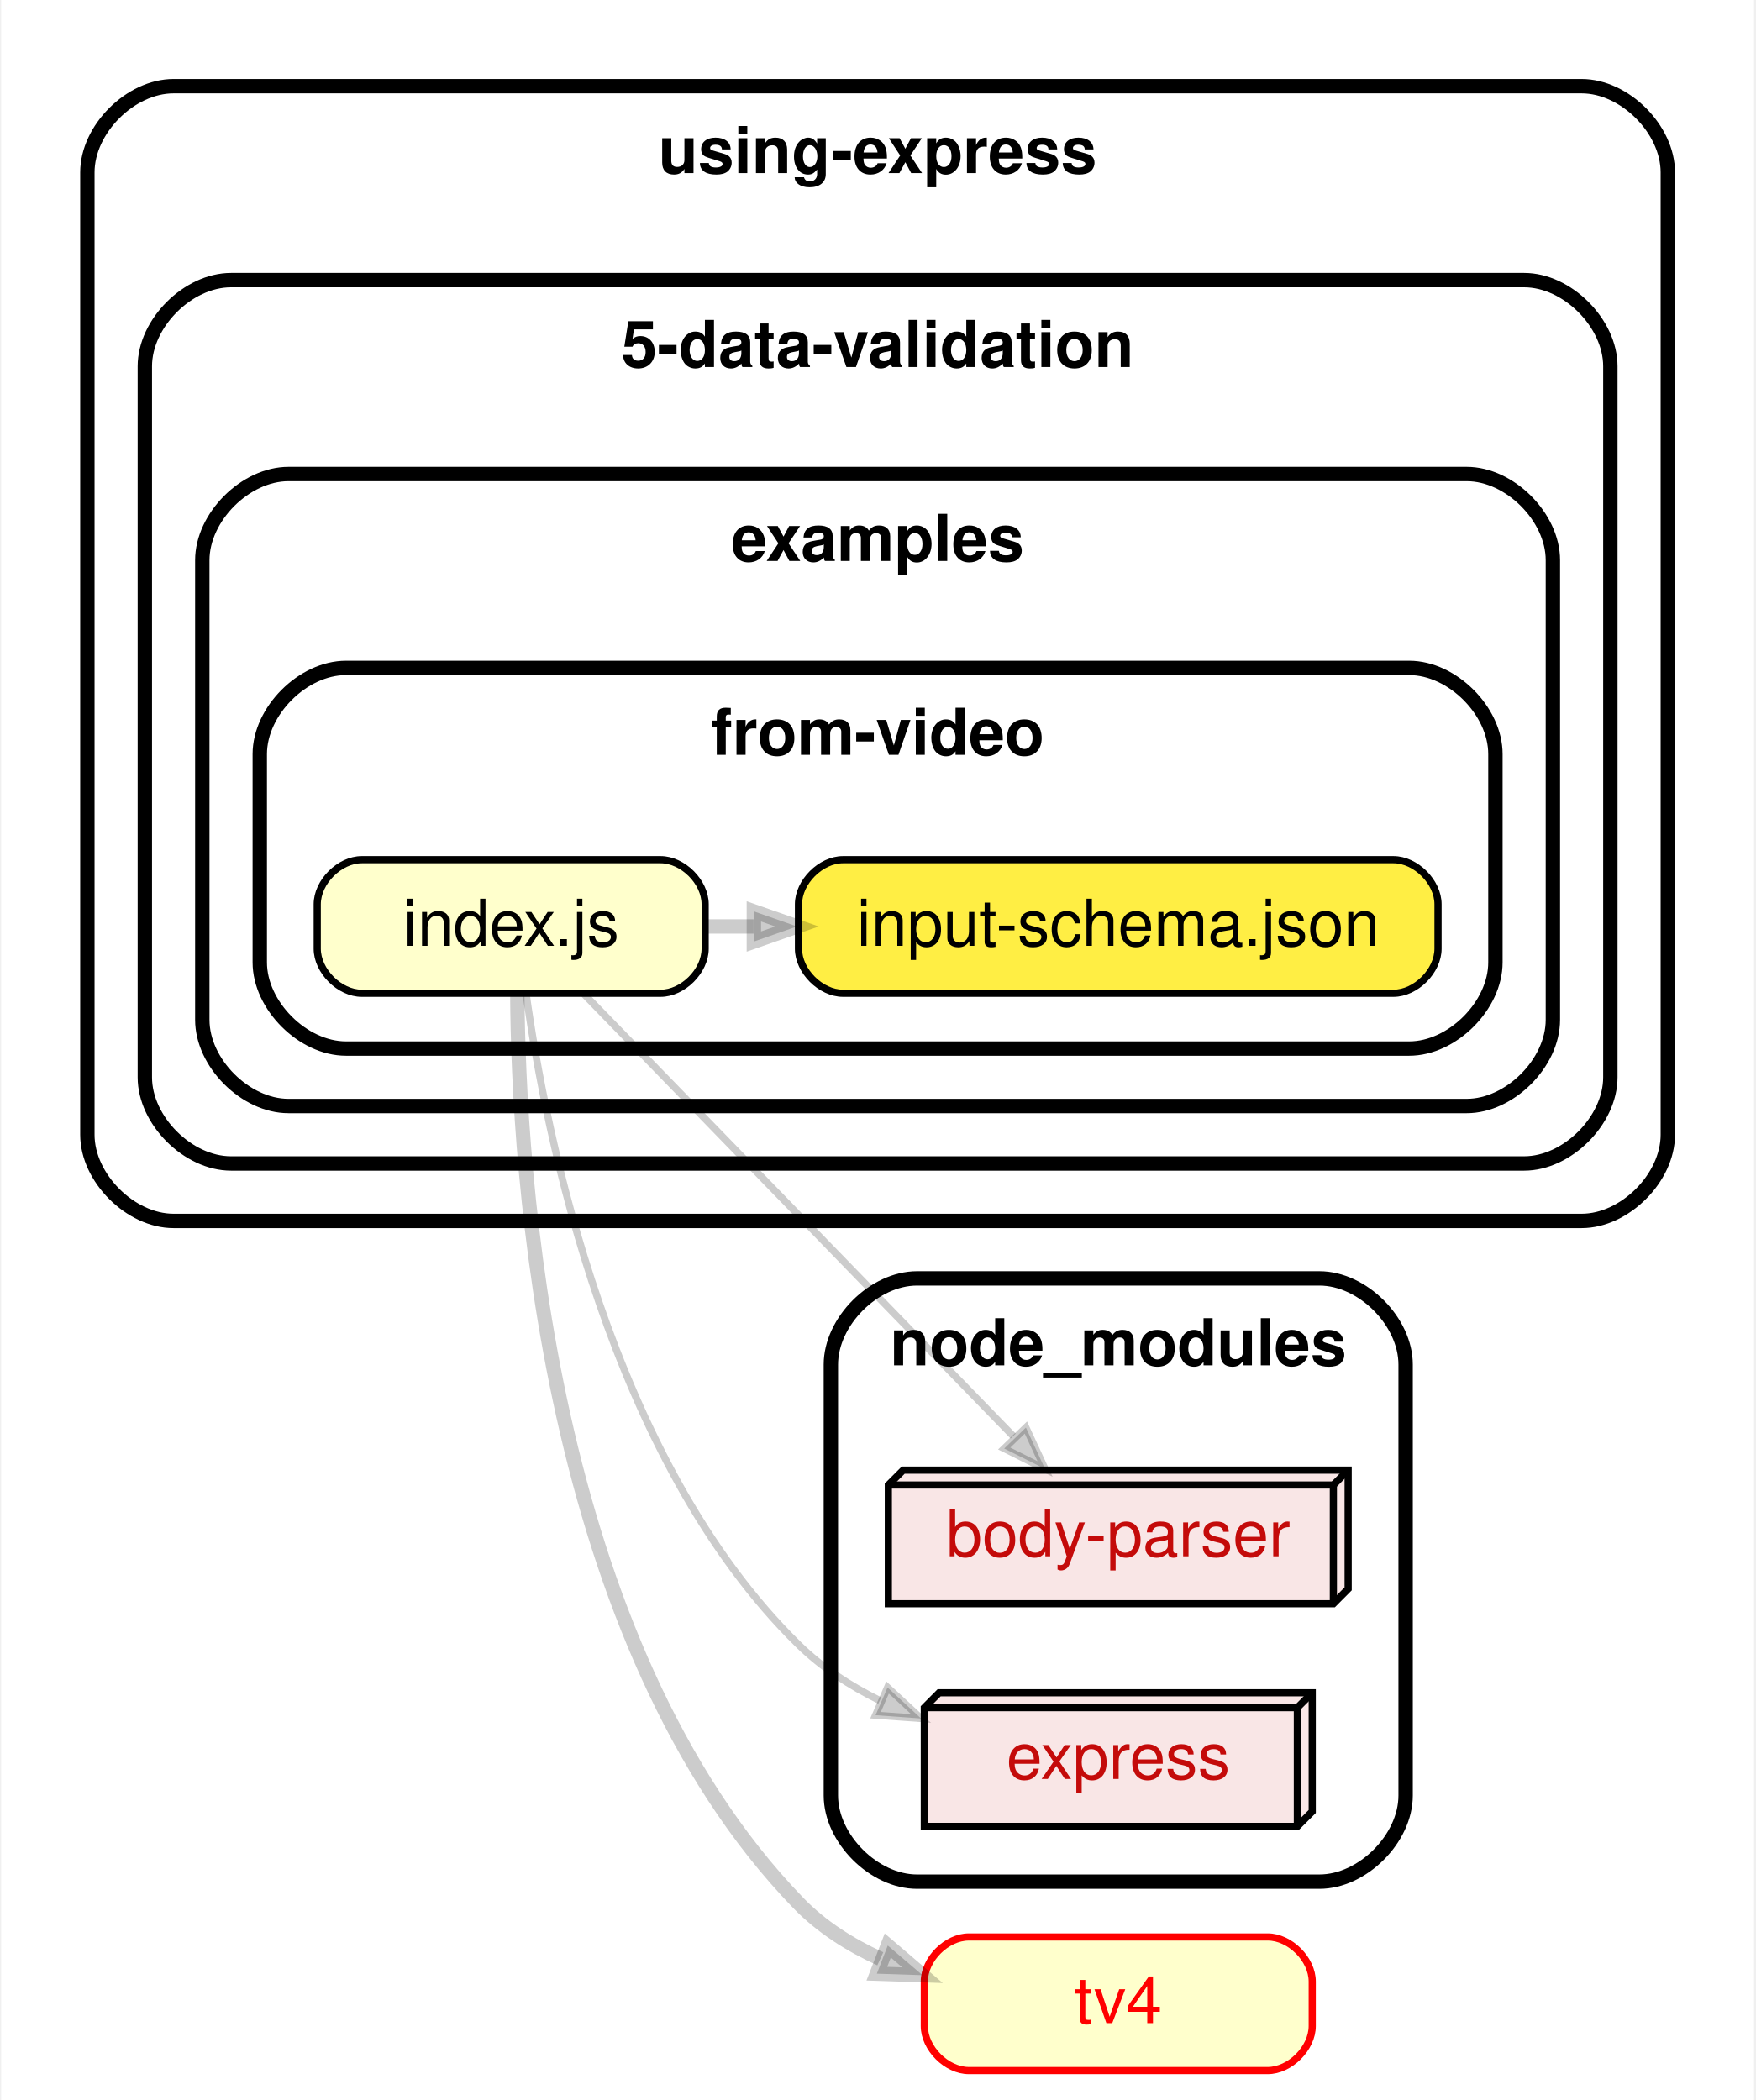
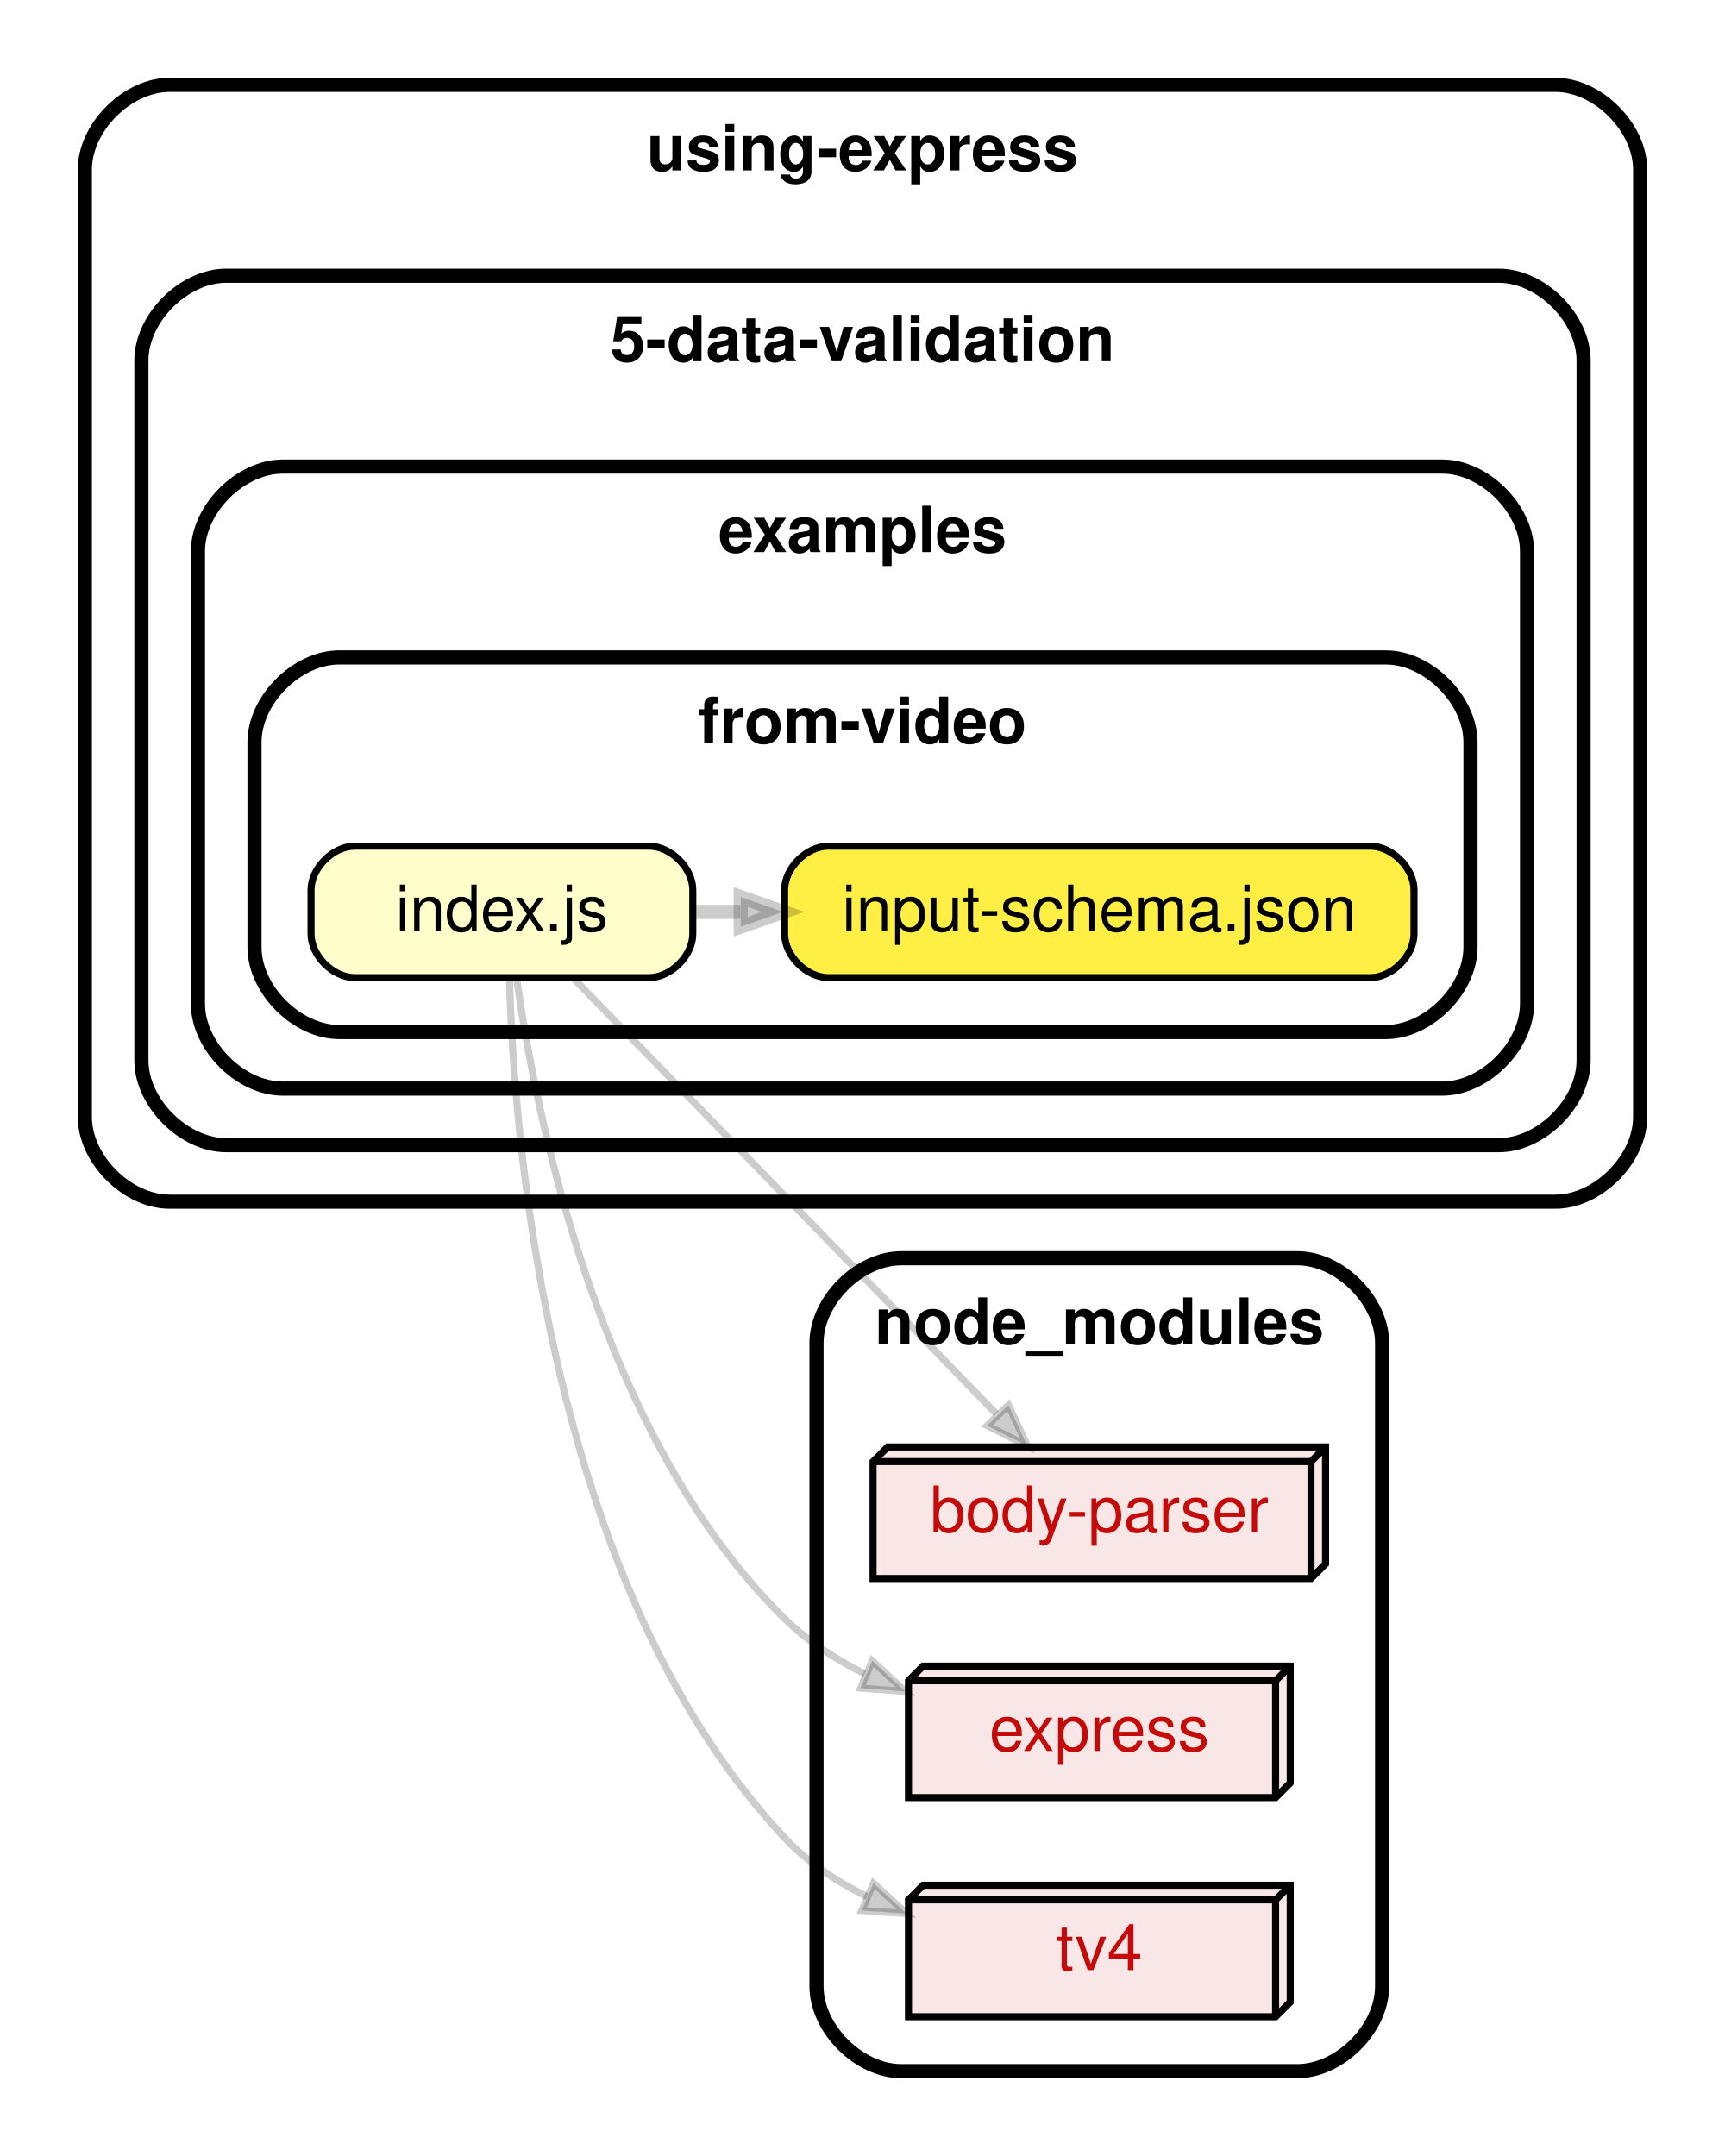
- <svg xmlns="http://www.w3.org/2000/svg" xmlns:xlink="http://www.w3.org/1999/xlink" width="244pt" height="292pt" viewBox="0.00 0.00 244.01 292.40">
-   <g id="graph0" class="graph" transform="scale(1 1) rotate(0) translate(4 288.4)">
-     <polygon fill="white" stroke="transparent" points="-4,4 -4,-288.4 240.01,-288.4 240.01,4 -4,4" />
+ <svg xmlns="http://www.w3.org/2000/svg" xmlns:xlink="http://www.w3.org/1999/xlink" width="244pt" height="305pt" viewBox="0.00 0.00 244.01 305.00">
+   <g id="graph0" class="graph" transform="scale(1 1) rotate(0) translate(4 301)">
+     <polygon fill="white" stroke="transparent" points="-4,4 -4,-301 240.01,-301 240.01,4 -4,4" />
    <g id="clust1" class="cluster">
-       <path fill="#ffffff" stroke="black" stroke-width="2" d="M123.5,-26.4C123.5,-26.4 179.51,-26.4 179.51,-26.4 185.51,-26.4 191.51,-32.4 191.51,-38.4 191.51,-38.4 191.51,-98.4 191.51,-98.4 191.51,-104.4 185.51,-110.4 179.51,-110.4 179.51,-110.4 123.5,-110.4 123.5,-110.4 117.5,-110.4 111.5,-104.4 111.5,-98.4 111.5,-98.4 111.5,-38.4 111.5,-38.4 111.5,-32.4 117.5,-26.4 123.5,-26.4" />
-       <text text-anchor="middle" x="151.51" y="-98.3" font-family="Helvetica,sans-Serif" font-weight="bold" font-size="9.00">node_modules</text>
+       <path fill="#ffffff" stroke="black" stroke-width="2" d="M123.5,-8C123.5,-8 179.51,-8 179.51,-8 185.51,-8 191.51,-14 191.51,-20 191.51,-20 191.51,-111 191.51,-111 191.51,-117 185.51,-123 179.51,-123 179.51,-123 123.5,-123 123.5,-123 117.5,-123 111.5,-117 111.5,-111 111.5,-111 111.5,-20 111.5,-20 111.5,-14 117.5,-8 123.5,-8" />
+       <text text-anchor="middle" x="151.51" y="-110.9" font-family="Helvetica,sans-Serif" font-weight="bold" font-size="9.00">node_modules</text>
    </g>
    <g id="clust2" class="cluster">
-       <path fill="#ffffff" stroke="black" stroke-width="2" d="M20,-118.4C20,-118.4 216.01,-118.4 216.01,-118.4 222.01,-118.4 228.01,-124.4 228.01,-130.4 228.01,-130.4 228.01,-264.4 228.01,-264.4 228.01,-270.4 222.01,-276.4 216.01,-276.4 216.01,-276.4 20,-276.4 20,-276.4 14,-276.4 8,-270.4 8,-264.4 8,-264.4 8,-130.4 8,-130.4 8,-124.4 14,-118.4 20,-118.4" />
-       <text text-anchor="middle" x="118.01" y="-264.3" font-family="Helvetica,sans-Serif" font-weight="bold" font-size="9.00">using-express</text>
+       <path fill="#ffffff" stroke="black" stroke-width="2" d="M20,-131C20,-131 216.01,-131 216.01,-131 222.01,-131 228.01,-137 228.01,-143 228.01,-143 228.01,-277 228.01,-277 228.01,-283 222.01,-289 216.01,-289 216.01,-289 20,-289 20,-289 14,-289 8,-283 8,-277 8,-277 8,-143 8,-143 8,-137 14,-131 20,-131" />
+       <text text-anchor="middle" x="118.01" y="-276.9" font-family="Helvetica,sans-Serif" font-weight="bold" font-size="9.00">using-express</text>
    </g>
    <g id="clust3" class="cluster">
-       <path fill="#ffffff" stroke="black" stroke-width="2" d="M28,-126.4C28,-126.4 208.01,-126.4 208.01,-126.4 214.01,-126.4 220.01,-132.4 220.01,-138.4 220.01,-138.4 220.01,-237.4 220.01,-237.4 220.01,-243.4 214.01,-249.4 208.01,-249.4 208.01,-249.4 28,-249.4 28,-249.4 22,-249.4 16,-243.4 16,-237.4 16,-237.4 16,-138.4 16,-138.4 16,-132.4 22,-126.4 28,-126.4" />
-       <text text-anchor="middle" x="118.01" y="-237.3" font-family="Helvetica,sans-Serif" font-weight="bold" font-size="9.00">5-data-validation</text>
+       <path fill="#ffffff" stroke="black" stroke-width="2" d="M28,-139C28,-139 208.01,-139 208.01,-139 214.01,-139 220.01,-145 220.01,-151 220.01,-151 220.01,-250 220.01,-250 220.01,-256 214.01,-262 208.01,-262 208.01,-262 28,-262 28,-262 22,-262 16,-256 16,-250 16,-250 16,-151 16,-151 16,-145 22,-139 28,-139" />
+       <text text-anchor="middle" x="118.01" y="-249.9" font-family="Helvetica,sans-Serif" font-weight="bold" font-size="9.00">5-data-validation</text>
    </g>
    <g id="clust4" class="cluster">
-       <path fill="#ffffff" stroke="black" stroke-width="2" d="M36,-134.4C36,-134.4 200.01,-134.4 200.01,-134.4 206.01,-134.4 212.01,-140.4 212.01,-146.4 212.01,-146.4 212.01,-210.4 212.01,-210.4 212.01,-216.4 206.01,-222.4 200.01,-222.4 200.01,-222.4 36,-222.4 36,-222.4 30,-222.4 24,-216.4 24,-210.4 24,-210.4 24,-146.4 24,-146.4 24,-140.4 30,-134.4 36,-134.4" />
-       <text text-anchor="middle" x="118.01" y="-210.3" font-family="Helvetica,sans-Serif" font-weight="bold" font-size="9.00">examples</text>
+       <path fill="#ffffff" stroke="black" stroke-width="2" d="M36,-147C36,-147 200.01,-147 200.01,-147 206.01,-147 212.01,-153 212.01,-159 212.01,-159 212.01,-223 212.01,-223 212.01,-229 206.01,-235 200.01,-235 200.01,-235 36,-235 36,-235 30,-235 24,-229 24,-223 24,-223 24,-159 24,-159 24,-153 30,-147 36,-147" />
+       <text text-anchor="middle" x="118.01" y="-222.9" font-family="Helvetica,sans-Serif" font-weight="bold" font-size="9.00">examples</text>
    </g>
    <g id="clust5" class="cluster">
-       <path fill="#ffffff" stroke="black" stroke-width="2" d="M44,-142.4C44,-142.4 192.01,-142.4 192.01,-142.4 198.01,-142.4 204.01,-148.4 204.01,-154.4 204.01,-154.4 204.01,-183.4 204.01,-183.4 204.01,-189.4 198.01,-195.4 192.01,-195.4 192.01,-195.4 44,-195.4 44,-195.4 38,-195.4 32,-189.4 32,-183.4 32,-183.4 32,-154.4 32,-154.4 32,-148.4 38,-142.4 44,-142.4" />
-       <text text-anchor="middle" x="118.01" y="-183.3" font-family="Helvetica,sans-Serif" font-weight="bold" font-size="9.00">from-video</text>
+       <path fill="#ffffff" stroke="black" stroke-width="2" d="M44,-155C44,-155 192.01,-155 192.01,-155 198.01,-155 204.01,-161 204.01,-167 204.01,-167 204.01,-196 204.01,-196 204.01,-202 198.01,-208 192.01,-208 192.01,-208 44,-208 44,-208 38,-208 32,-202 32,-196 32,-196 32,-167 32,-167 32,-161 38,-155 44,-155" />
+       <text text-anchor="middle" x="118.01" y="-195.9" font-family="Helvetica,sans-Serif" font-weight="bold" font-size="9.00">from-video</text>
    </g>
    <g id="node1" class="node">
      <g id="a_node1">
        <a xlink:href="node_modules/body-parser" xlink:title="body-parser">
-           <polygon fill="#c40b0a" fill-opacity="0.102" stroke="black" points="183.51,-83.7 121.57,-83.7 119.5,-81.63 119.5,-65.1 181.45,-65.1 183.51,-67.17 183.51,-83.7" />
-           <polyline fill="none" stroke="black" points="181.45,-81.63 119.5,-81.63 " />
-           <polyline fill="none" stroke="black" points="181.45,-81.63 181.45,-65.1 " />
-           <polyline fill="none" stroke="black" points="181.45,-81.63 183.51,-83.7 " />
-           <text text-anchor="middle" x="151.51" y="-71.7" font-family="Helvetica,sans-Serif" font-size="9.00" fill="#c40b0a">body-parser</text>
+           <polygon fill="#c40b0a" fill-opacity="0.102" stroke="black" points="183.51,-96.3 121.57,-96.3 119.5,-94.23 119.5,-77.7 181.45,-77.7 183.51,-79.77 183.51,-96.3" />
+           <polyline fill="none" stroke="black" points="181.45,-94.23 119.5,-94.23 " />
+           <polyline fill="none" stroke="black" points="181.45,-94.23 181.45,-77.7 " />
+           <polyline fill="none" stroke="black" points="181.45,-94.23 183.51,-96.3 " />
+           <text text-anchor="middle" x="151.51" y="-84.3" font-family="Helvetica,sans-Serif" font-size="9.00" fill="#c40b0a">body-parser</text>
        </a>
      </g>
    </g>
    <g id="node2" class="node">
      <g id="a_node2">
        <a xlink:href="node_modules/express" xlink:title="express">
-           <polygon fill="#c40b0a" fill-opacity="0.102" stroke="black" points="178.51,-52.7 126.57,-52.7 124.51,-50.63 124.51,-34.1 176.44,-34.1 178.51,-36.17 178.51,-52.7" />
-           <polyline fill="none" stroke="black" points="176.44,-50.63 124.51,-50.63 " />
-           <polyline fill="none" stroke="black" points="176.44,-50.63 176.44,-34.1 " />
-           <polyline fill="none" stroke="black" points="176.44,-50.63 178.51,-52.7 " />
-           <text text-anchor="middle" x="151.51" y="-40.7" font-family="Helvetica,sans-Serif" font-size="9.00" fill="#c40b0a">express</text>
+           <polygon fill="#c40b0a" fill-opacity="0.102" stroke="black" points="178.51,-65.3 126.57,-65.3 124.51,-63.23 124.51,-46.7 176.44,-46.7 178.51,-48.77 178.51,-65.3" />
+           <polyline fill="none" stroke="black" points="176.44,-63.23 124.51,-63.23 " />
+           <polyline fill="none" stroke="black" points="176.44,-63.23 176.44,-46.7 " />
+           <polyline fill="none" stroke="black" points="176.44,-63.23 178.51,-65.3 " />
+           <text text-anchor="middle" x="151.51" y="-53.3" font-family="Helvetica,sans-Serif" font-size="9.00" fill="#c40b0a">express</text>
        </a>
      </g>
    </g>
    <g id="node3" class="node">
-       <path fill="#ffffcc" stroke="red" d="M172.31,-18.7C172.31,-18.7 130.71,-18.7 130.71,-18.7 127.61,-18.7 124.51,-15.6 124.51,-12.5 124.51,-12.5 124.51,-6.3 124.51,-6.3 124.51,-3.2 127.61,-0.1 130.71,-0.1 130.71,-0.1 172.31,-0.1 172.31,-0.1 175.41,-0.1 178.51,-3.2 178.51,-6.3 178.51,-6.3 178.51,-12.5 178.51,-12.5 178.51,-15.6 175.41,-18.7 172.31,-18.7" />
-       <text text-anchor="middle" x="151.51" y="-6.7" font-family="Helvetica,sans-Serif" font-size="9.00" fill="red">tv4</text>
+       <g id="a_node3">
+         <a xlink:href="node_modules/tv4" xlink:title="tv4">
+           <polygon fill="#c40b0a" fill-opacity="0.102" stroke="black" points="178.51,-34.3 126.57,-34.3 124.51,-32.23 124.51,-15.7 176.44,-15.7 178.51,-17.77 178.51,-34.3" />
+           <polyline fill="none" stroke="black" points="176.44,-32.23 124.51,-32.23 " />
+           <polyline fill="none" stroke="black" points="176.44,-32.23 176.44,-15.7 " />
+           <polyline fill="none" stroke="black" points="176.44,-32.23 178.51,-34.3 " />
+           <text text-anchor="middle" x="151.51" y="-22.3" font-family="Helvetica,sans-Serif" font-size="9.00" fill="#c40b0a">tv4</text>
+         </a>
+       </g>
    </g>
    <g id="node4" class="node">
      <g id="a_node4">
        <a xlink:href="using-express/5-data-validation/examples/from-video/index.js" xlink:title="index.js">
-           <path fill="#ffffcc" stroke="black" d="M87.8,-168.7C87.8,-168.7 46.2,-168.7 46.2,-168.7 43.1,-168.7 40,-165.6 40,-162.5 40,-162.5 40,-156.3 40,-156.3 40,-153.2 43.1,-150.1 46.2,-150.1 46.2,-150.1 87.8,-150.1 87.8,-150.1 90.9,-150.1 94,-153.2 94,-156.3 94,-156.3 94,-162.5 94,-162.5 94,-165.6 90.9,-168.7 87.8,-168.7" />
-           <text text-anchor="middle" x="67" y="-156.7" font-family="Helvetica,sans-Serif" font-size="9.00">index.js</text>
+           <path fill="#ffffcc" stroke="black" d="M87.8,-181.3C87.8,-181.3 46.2,-181.3 46.2,-181.3 43.1,-181.3 40,-178.2 40,-175.1 40,-175.1 40,-168.9 40,-168.9 40,-165.8 43.1,-162.7 46.2,-162.7 46.2,-162.7 87.8,-162.7 87.8,-162.7 90.9,-162.7 94,-165.8 94,-168.9 94,-168.9 94,-175.1 94,-175.1 94,-178.2 90.9,-181.3 87.8,-181.3" />
+           <text text-anchor="middle" x="67" y="-169.3" font-family="Helvetica,sans-Serif" font-size="9.00">index.js</text>
        </a>
      </g>
    </g>
    <g id="edge2" class="edge">
-       <path fill="none" stroke="#000000" stroke-opacity="0.2" d="M77.14,-149.98C91.64,-135.04 119.98,-105.85 136.88,-88.44" />
-       <polygon fill="#000000" fill-opacity="0.2" stroke="#000000" stroke-opacity="0.2" points="138.65,-89.63 141.32,-83.86 135.63,-86.71 138.65,-89.63" />
+       <path fill="none" stroke="#000000" stroke-opacity="0.2" d="M77.14,-162.58C91.64,-147.64 119.98,-118.45 136.88,-101.04" />
+       <polygon fill="#000000" fill-opacity="0.2" stroke="#000000" stroke-opacity="0.2" points="138.65,-102.23 141.32,-96.46 135.63,-99.31 138.65,-102.23" />
    </g>
    <g id="edge3" class="edge">
-       <path fill="none" stroke="#000000" stroke-opacity="0.2" d="M69.08,-150.01C71.82,-130.47 80.79,-85.1 107,-59.4 110.24,-56.22 114.16,-53.67 118.31,-51.62" />
-       <polygon fill="#000000" fill-opacity="0.2" stroke="#000000" stroke-opacity="0.2" points="119.39,-53.44 124.06,-49.12 117.72,-49.58 119.39,-53.44" />
+       <path fill="none" stroke="#000000" stroke-opacity="0.2" d="M69.08,-162.61C71.82,-143.07 80.79,-97.7 107,-72 110.24,-68.82 114.16,-66.27 118.31,-64.22" />
+       <polygon fill="#000000" fill-opacity="0.2" stroke="#000000" stroke-opacity="0.2" points="119.39,-66.04 124.06,-61.72 117.72,-62.18 119.39,-66.04" />
    </g>
    <g id="edge4" class="edge">
-       <path fill="none" stroke="#000000" stroke-width="2" stroke-opacity="0.2" d="M67.85,-150.02C68,-125.66 71.8,-59.75 107,-23.4 110.19,-20.11 114.15,-17.59 118.38,-15.66" />
-       <polygon fill="#000000" fill-opacity="0.2" stroke="#000000" stroke-width="2" stroke-opacity="0.2" points="119.42,-17.51 124.26,-13.38 117.9,-13.59 119.42,-17.51" />
+       <path fill="none" stroke="#000000" stroke-opacity="0.2" d="M68.06,-162.7C68.72,-139.13 73.7,-76.46 107,-41 110.25,-37.53 114.32,-34.82 118.65,-32.69" />
+       <polygon fill="#000000" fill-opacity="0.2" stroke="#000000" stroke-opacity="0.2" points="119.56,-34.58 124.24,-30.29 117.9,-30.72 119.56,-34.58" />
    </g>
    <g id="node5" class="node">
      <g id="a_node5">
        <a xlink:href="using-express/5-data-validation/examples/from-video/input-schema.json" xlink:title="input-schema.json">
-           <path fill="#ffee44" stroke="black" d="M189.82,-168.7C189.82,-168.7 113.19,-168.7 113.19,-168.7 110.09,-168.7 106.99,-165.6 106.99,-162.5 106.99,-162.5 106.99,-156.3 106.99,-156.3 106.99,-153.2 110.09,-150.1 113.19,-150.1 113.19,-150.1 189.82,-150.1 189.82,-150.1 192.92,-150.1 196.02,-153.2 196.02,-156.3 196.02,-156.3 196.02,-162.5 196.02,-162.5 196.02,-165.6 192.92,-168.7 189.82,-168.7" />
-           <text text-anchor="middle" x="151.51" y="-156.7" font-family="Helvetica,sans-Serif" font-size="9.00">input-schema.json</text>
+           <path fill="#ffee44" stroke="black" d="M189.82,-181.3C189.82,-181.3 113.19,-181.3 113.19,-181.3 110.09,-181.3 106.99,-178.2 106.99,-175.1 106.99,-175.1 106.99,-168.9 106.99,-168.9 106.99,-165.8 110.09,-162.7 113.19,-162.7 113.19,-162.7 189.82,-162.7 189.82,-162.7 192.92,-162.7 196.02,-165.8 196.02,-168.9 196.02,-168.9 196.02,-175.1 196.02,-175.1 196.02,-178.2 192.92,-181.3 189.82,-181.3" />
+           <text text-anchor="middle" x="151.51" y="-169.3" font-family="Helvetica,sans-Serif" font-size="9.00">input-schema.json</text>
        </a>
      </g>
    </g>
    <g id="edge1" class="edge">
-       <path fill="none" stroke="#000000" stroke-width="2" stroke-opacity="0.2" d="M94.11,-159.4C96.26,-159.4 98.48,-159.4 100.74,-159.4" />
-       <polygon fill="#000000" fill-opacity="0.2" stroke="#000000" stroke-width="2" stroke-opacity="0.2" points="100.78,-161.5 106.78,-159.4 100.78,-157.3 100.78,-161.5" />
+       <path fill="none" stroke="#000000" stroke-width="2" stroke-opacity="0.2" d="M94.11,-172C96.26,-172 98.48,-172 100.74,-172" />
+       <polygon fill="#000000" fill-opacity="0.2" stroke="#000000" stroke-width="2" stroke-opacity="0.2" points="100.78,-174.1 106.78,-172 100.78,-169.9 100.78,-174.1" />
    </g>
  </g>
</svg>
